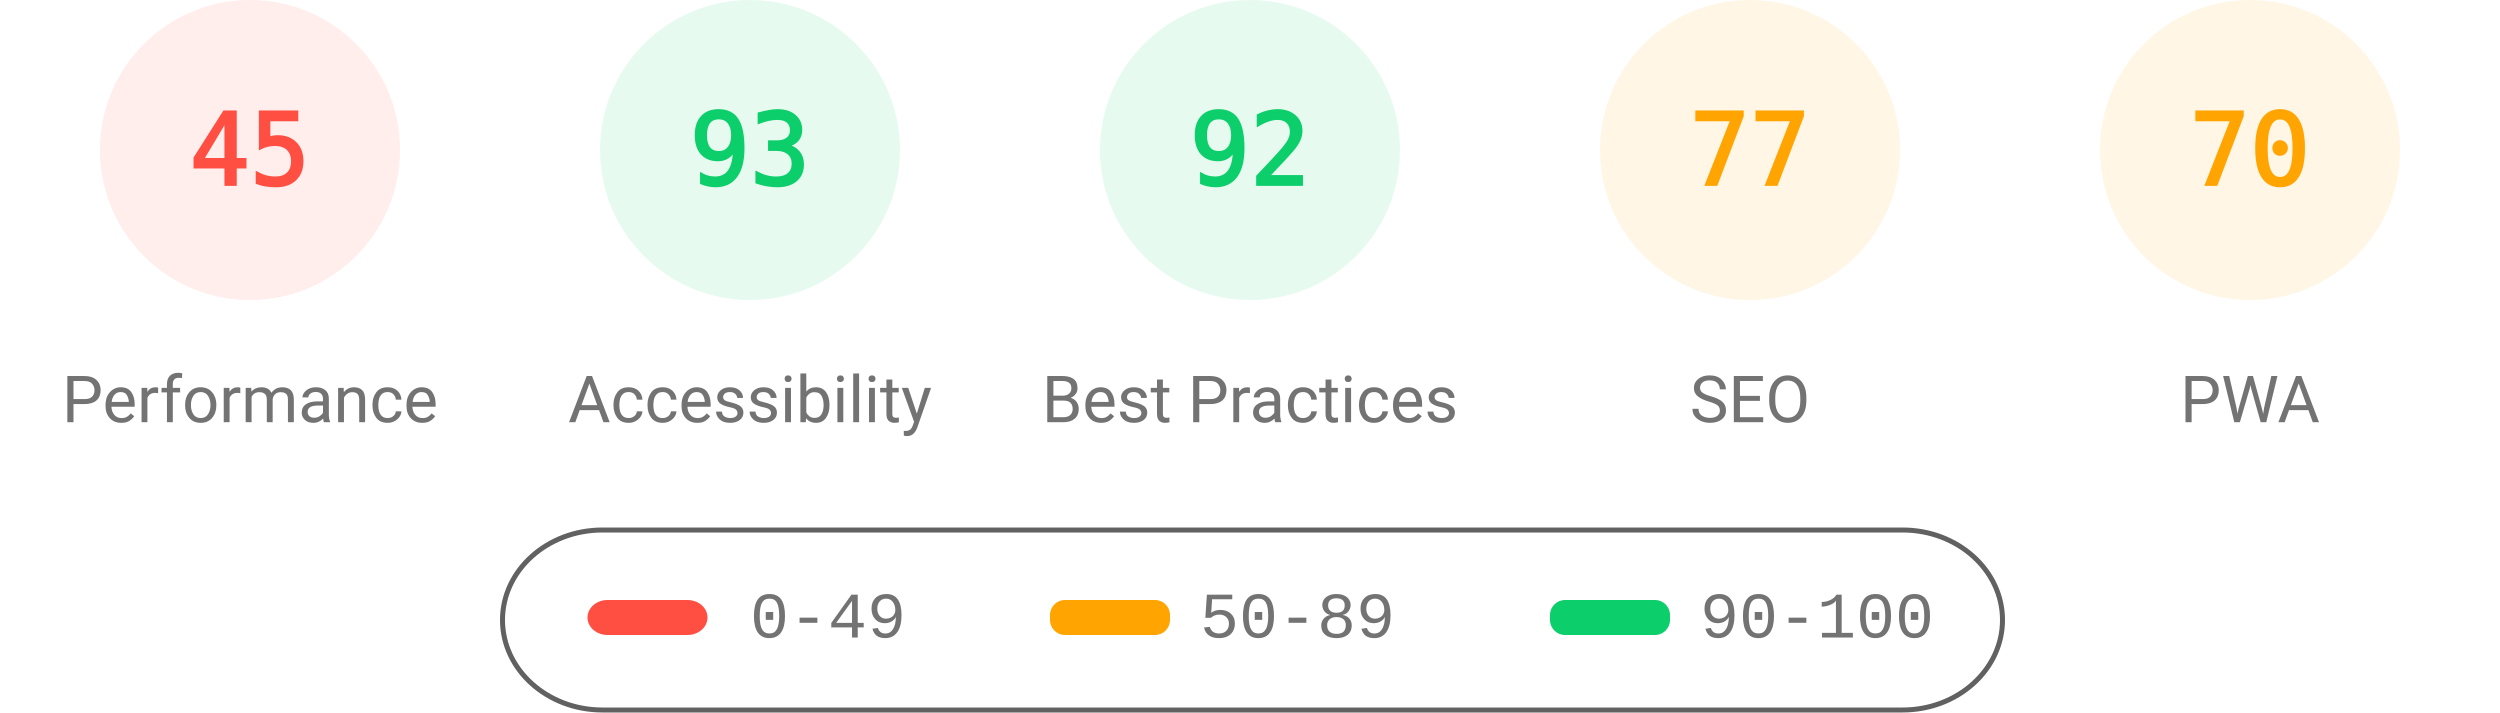
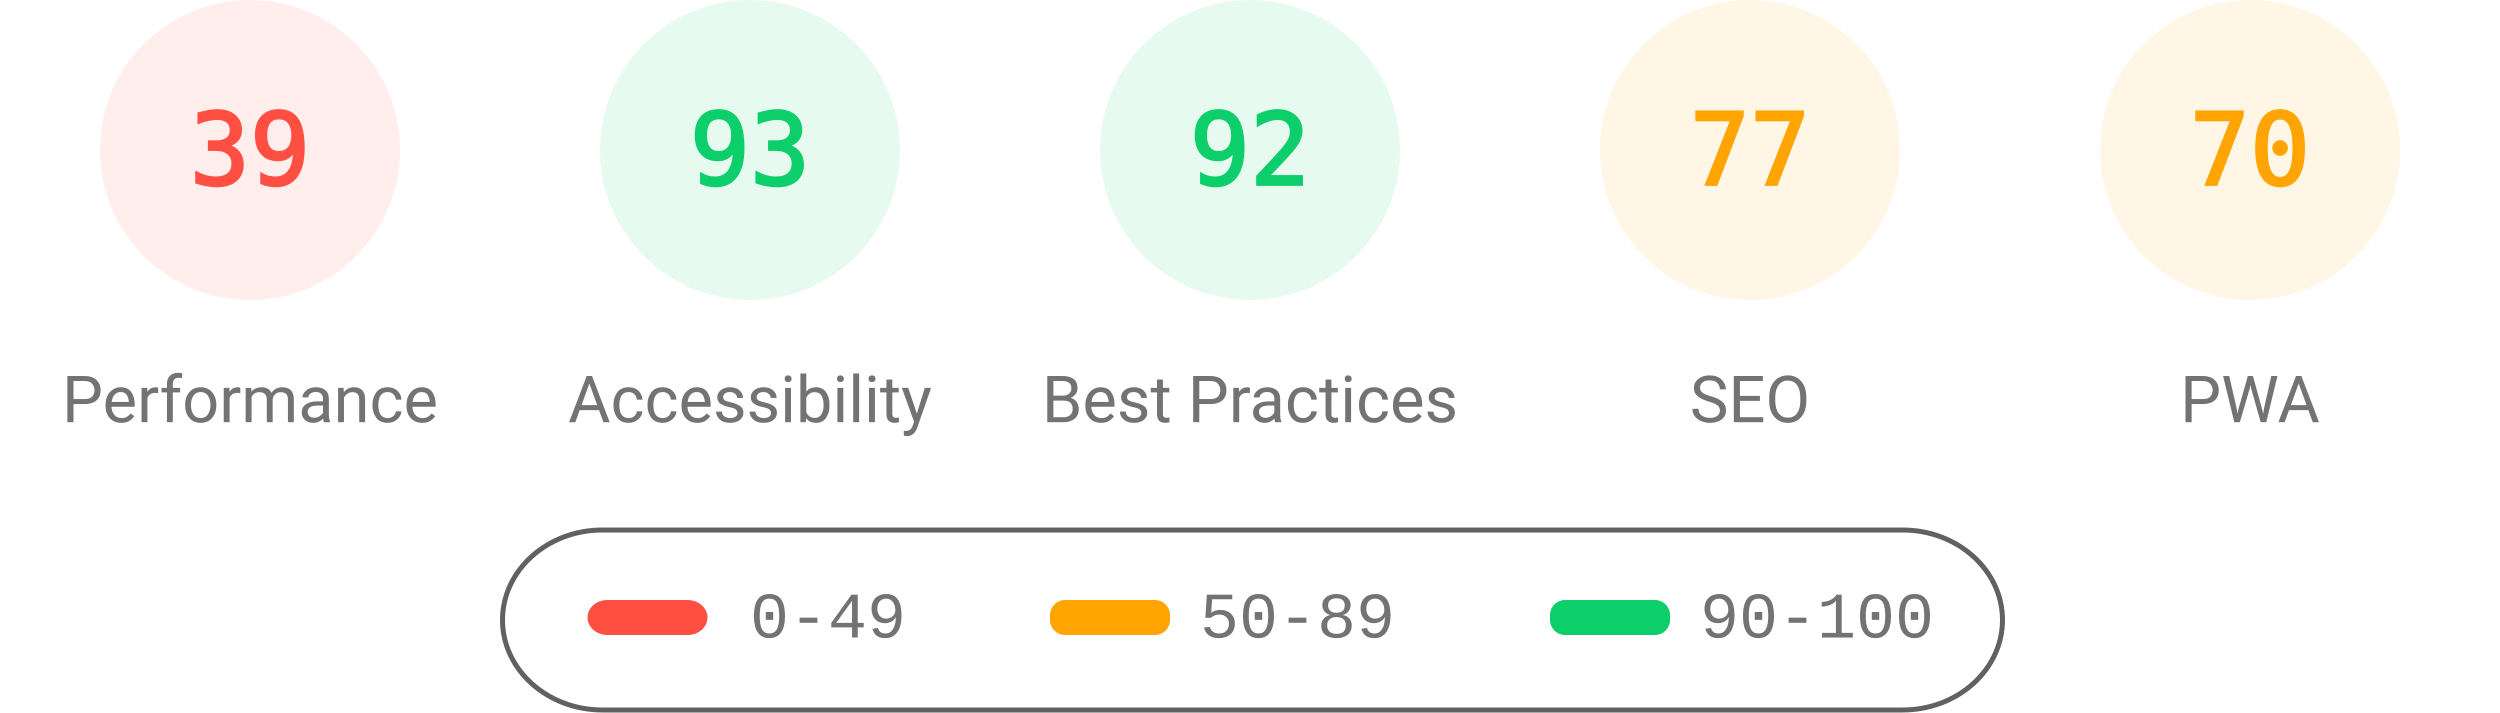
<svg xmlns="http://www.w3.org/2000/svg" fill="none" width="1000" height="285">
  <style>.gauge-base{opacity:.1}.gauge-arc{fill:none;animation-delay:250ms;stroke-linecap:round;transform:rotate(-90deg);transform-origin:100px 60px;animation:load-gauge 1s ease forwards}.guage-text{font-size:40px;font-family:monospace;text-align:center}.guage-red{color:#ff4e42;fill:#ff4e42;stroke:#ff4e42}.guage-orange{color:#ffa400;fill:#ffa400;stroke:#ffa400}.guage-green{color:#0cce6b;fill:#0cce6b;stroke:#0cce6b}.guage-undefined{color:#5c5c5c;fill:#5c5c5c;stroke:#5c5c5c}.guage-title{color:#737373;fill:#737373;stroke:none;font-size:26px;line-height:26px;font-family:Roboto,Halvetica,Arial,sans-serif}@keyframes load-gauge{from{stroke-dasharray:0 352.858}}</style>
  <svg class="guage-div guage-perf guage-red" viewBox="0 0 200 200" width="200" height="200">
    <circle class="gauge-base" r="56" cx="100" cy="60" stroke-width="8" />
-     <circle class="gauge-arc guage-arc-1" r="56" cx="100" cy="60" stroke-width="8" style="stroke-dasharray:158.336,351.858" />
-     <text class="guage-text" x="100" y="60" alignment-baseline="central" dominant-baseline="central" text-anchor="middle">45</text>
+     <circle class="gauge-arc guage-arc-1" r="56" cx="100" cy="60" stroke-width="8" style="stroke-dasharray:137.225,351.858" />
+     <text class="guage-text" x="100" y="60" alignment-baseline="central" dominant-baseline="central" text-anchor="middle">39</text>
    <text class="guage-title" x="100" y="160" alignment-baseline="central" dominant-baseline="central" text-anchor="middle">Performance</text>
  </svg>
  <svg class="guage-div guage-acc guage-green" viewBox="0 0 200 200" width="200" height="200" x="200">
    <circle class="gauge-base" r="56" cx="100" cy="60" stroke-width="8" />
    <circle class="gauge-arc guage-arc-2" r="56" cx="100" cy="60" stroke-width="8" style="stroke-dasharray:327.228,351.858" />
    <text class="guage-text" x="100" y="60" alignment-baseline="central" dominant-baseline="central" text-anchor="middle">93</text>
    <text class="guage-title" x="100" y="160" alignment-baseline="central" dominant-baseline="central" text-anchor="middle">Accessibility</text>
  </svg>
  <svg class="guage-div guage-best guage-green" viewBox="0 0 200 200" width="200" height="200" x="400">
    <circle class="gauge-base" r="56" cx="100" cy="60" stroke-width="8" />
    <circle class="gauge-arc guage-arc-3" r="56" cx="100" cy="60" stroke-width="8" style="stroke-dasharray:323.709,351.858" />
    <text class="guage-text" x="100" y="60" alignment-baseline="central" dominant-baseline="central" text-anchor="middle">92</text>
    <text class="guage-title" x="100" y="160" alignment-baseline="central" dominant-baseline="central" text-anchor="middle">Best Practices</text>
  </svg>
  <svg class="guage-div guage-seo guage-orange" viewBox="0 0 200 200" width="200" height="200" x="600">
    <circle class="gauge-base" r="56" cx="100" cy="60" stroke-width="8" />
    <circle class="gauge-arc guage-arc-4" r="56" cx="100" cy="60" stroke-width="8" style="stroke-dasharray:270.931,351.858" />
    <text class="guage-text" x="100" y="60" alignment-baseline="central" dominant-baseline="central" text-anchor="middle">77</text>
    <text class="guage-title" x="100" y="160" alignment-baseline="central" dominant-baseline="central" text-anchor="middle">SEO</text>
  </svg>
  <svg class="guage-div guage-pwa guage-orange" viewBox="0 0 200 200" width="200" height="200" x="800">
    <circle class="gauge-base" r="56" cx="100" cy="60" stroke-width="8" />
    <circle class="gauge-arc guage-arc-4" r="56" cx="100" cy="60" stroke-width="8" style="stroke-dasharray:246.301,351.858" />
    <text class="guage-text" x="100" y="60" alignment-baseline="central" dominant-baseline="central" text-anchor="middle">70</text>
    <text class="guage-title" x="100" y="160" alignment-baseline="central" dominant-baseline="central" text-anchor="middle">PWA</text>
  </svg>
  <svg width="604" height="76" x="200" y="210">
    <path fill="none" id="canvas_background" d="M-1-1h604v80H-1z" />
    <rect fill-opacity="0" stroke="#616161" stroke-width="2" rx="40" id="svg_2" height="72" width="600" y="2" x="1" fill="#000" />
    <rect stroke="#000" rx="8" id="svg_3" height="14" width="48" y="30" x="35" stroke-opacity="null" stroke-width="0" fill="#ff4e42" />
    <rect stroke="#000" rx="6" id="svg_4" height="14" width="48" y="30" x="220" stroke-opacity="null" stroke-width="0" fill="#ffa400" />
    <rect stroke="#000" rx="6" id="svg_5" height="14" width="48" y="30" x="420" stroke-opacity="null" stroke-width="0" fill="#0cce6b" />
    <text xml:space="preserve" text-anchor="start" font-family="'Courier New', Courier, monospace" font-size="26" id="svg_6" y="45" x="100" stroke-opacity="null" stroke-width="0" stroke="#000" fill="#737373">0-49</text>
    <text xml:space="preserve" text-anchor="start" font-family="'Courier New', Courier, monospace" font-size="26" id="svg_7" y="45" x="280" stroke-opacity="null" stroke-width="0" stroke="#000" fill="#737373">50-89</text>
    <text xml:space="preserve" text-anchor="start" font-family="'Courier New', Courier, monospace" font-size="26" id="svg_8" y="45" x="480" stroke-opacity="null" stroke-width="0" stroke="#000" fill="#737373">90-100</text>
  </svg>
</svg>
